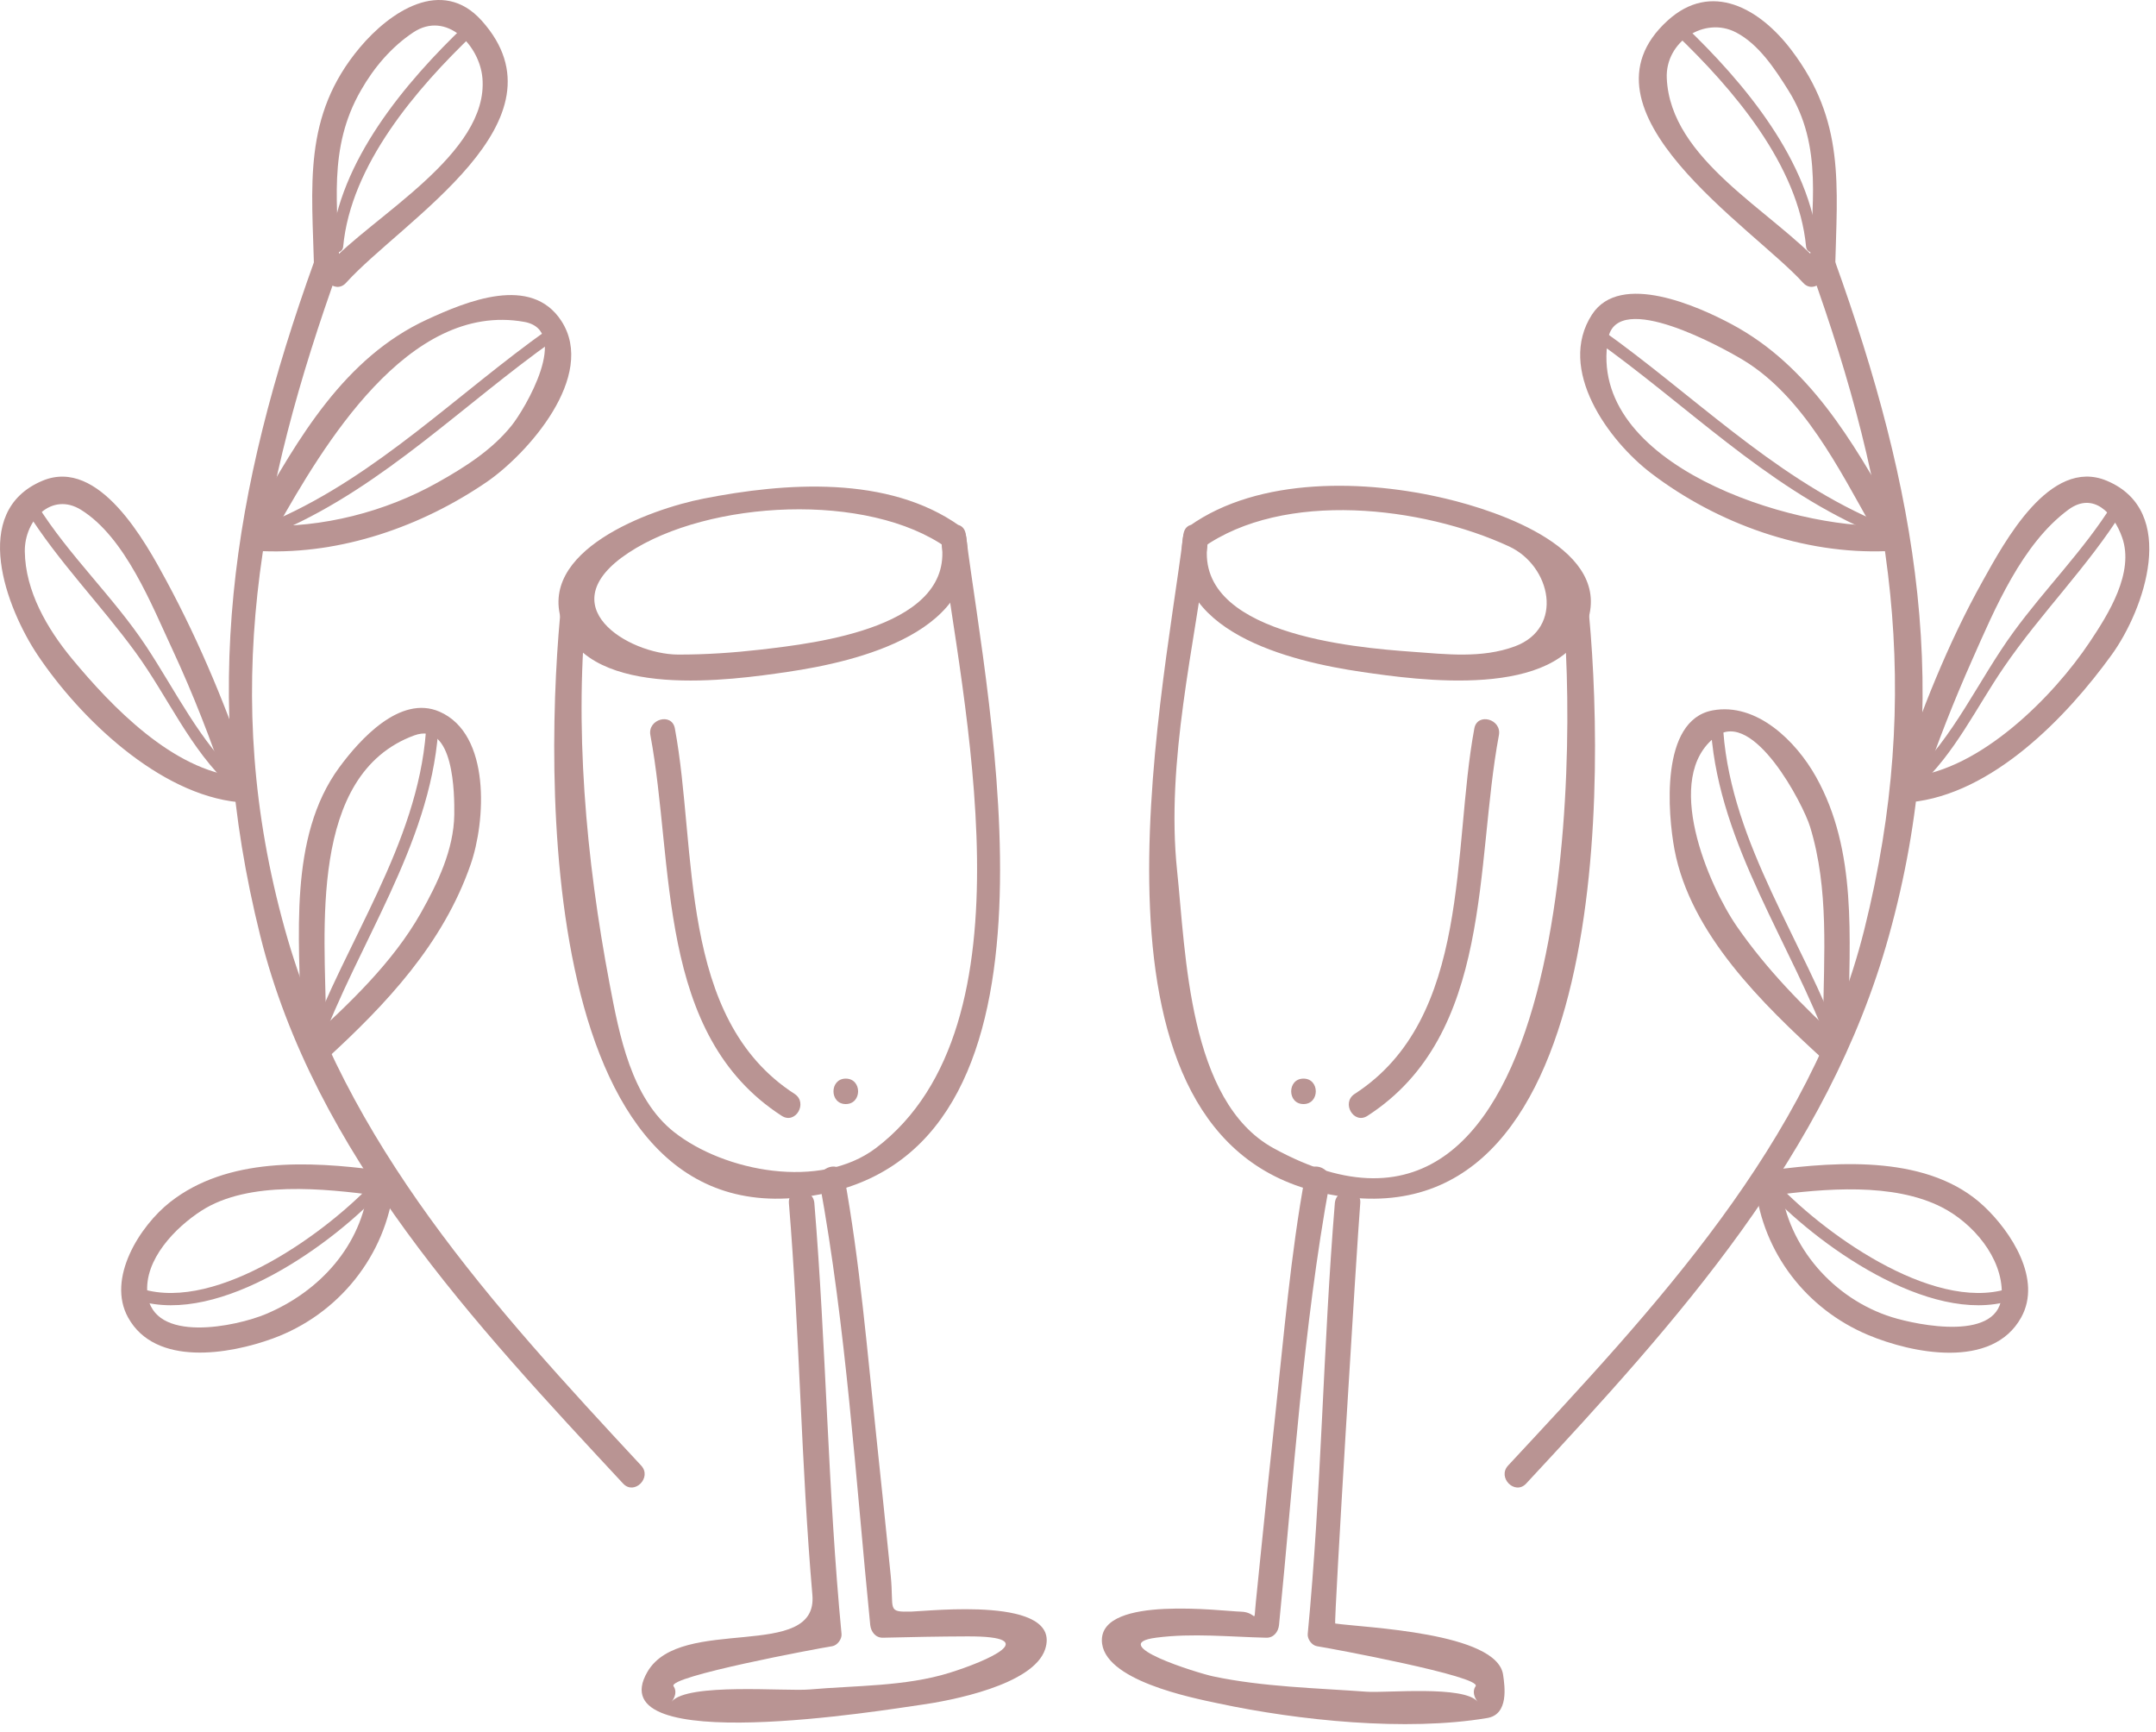
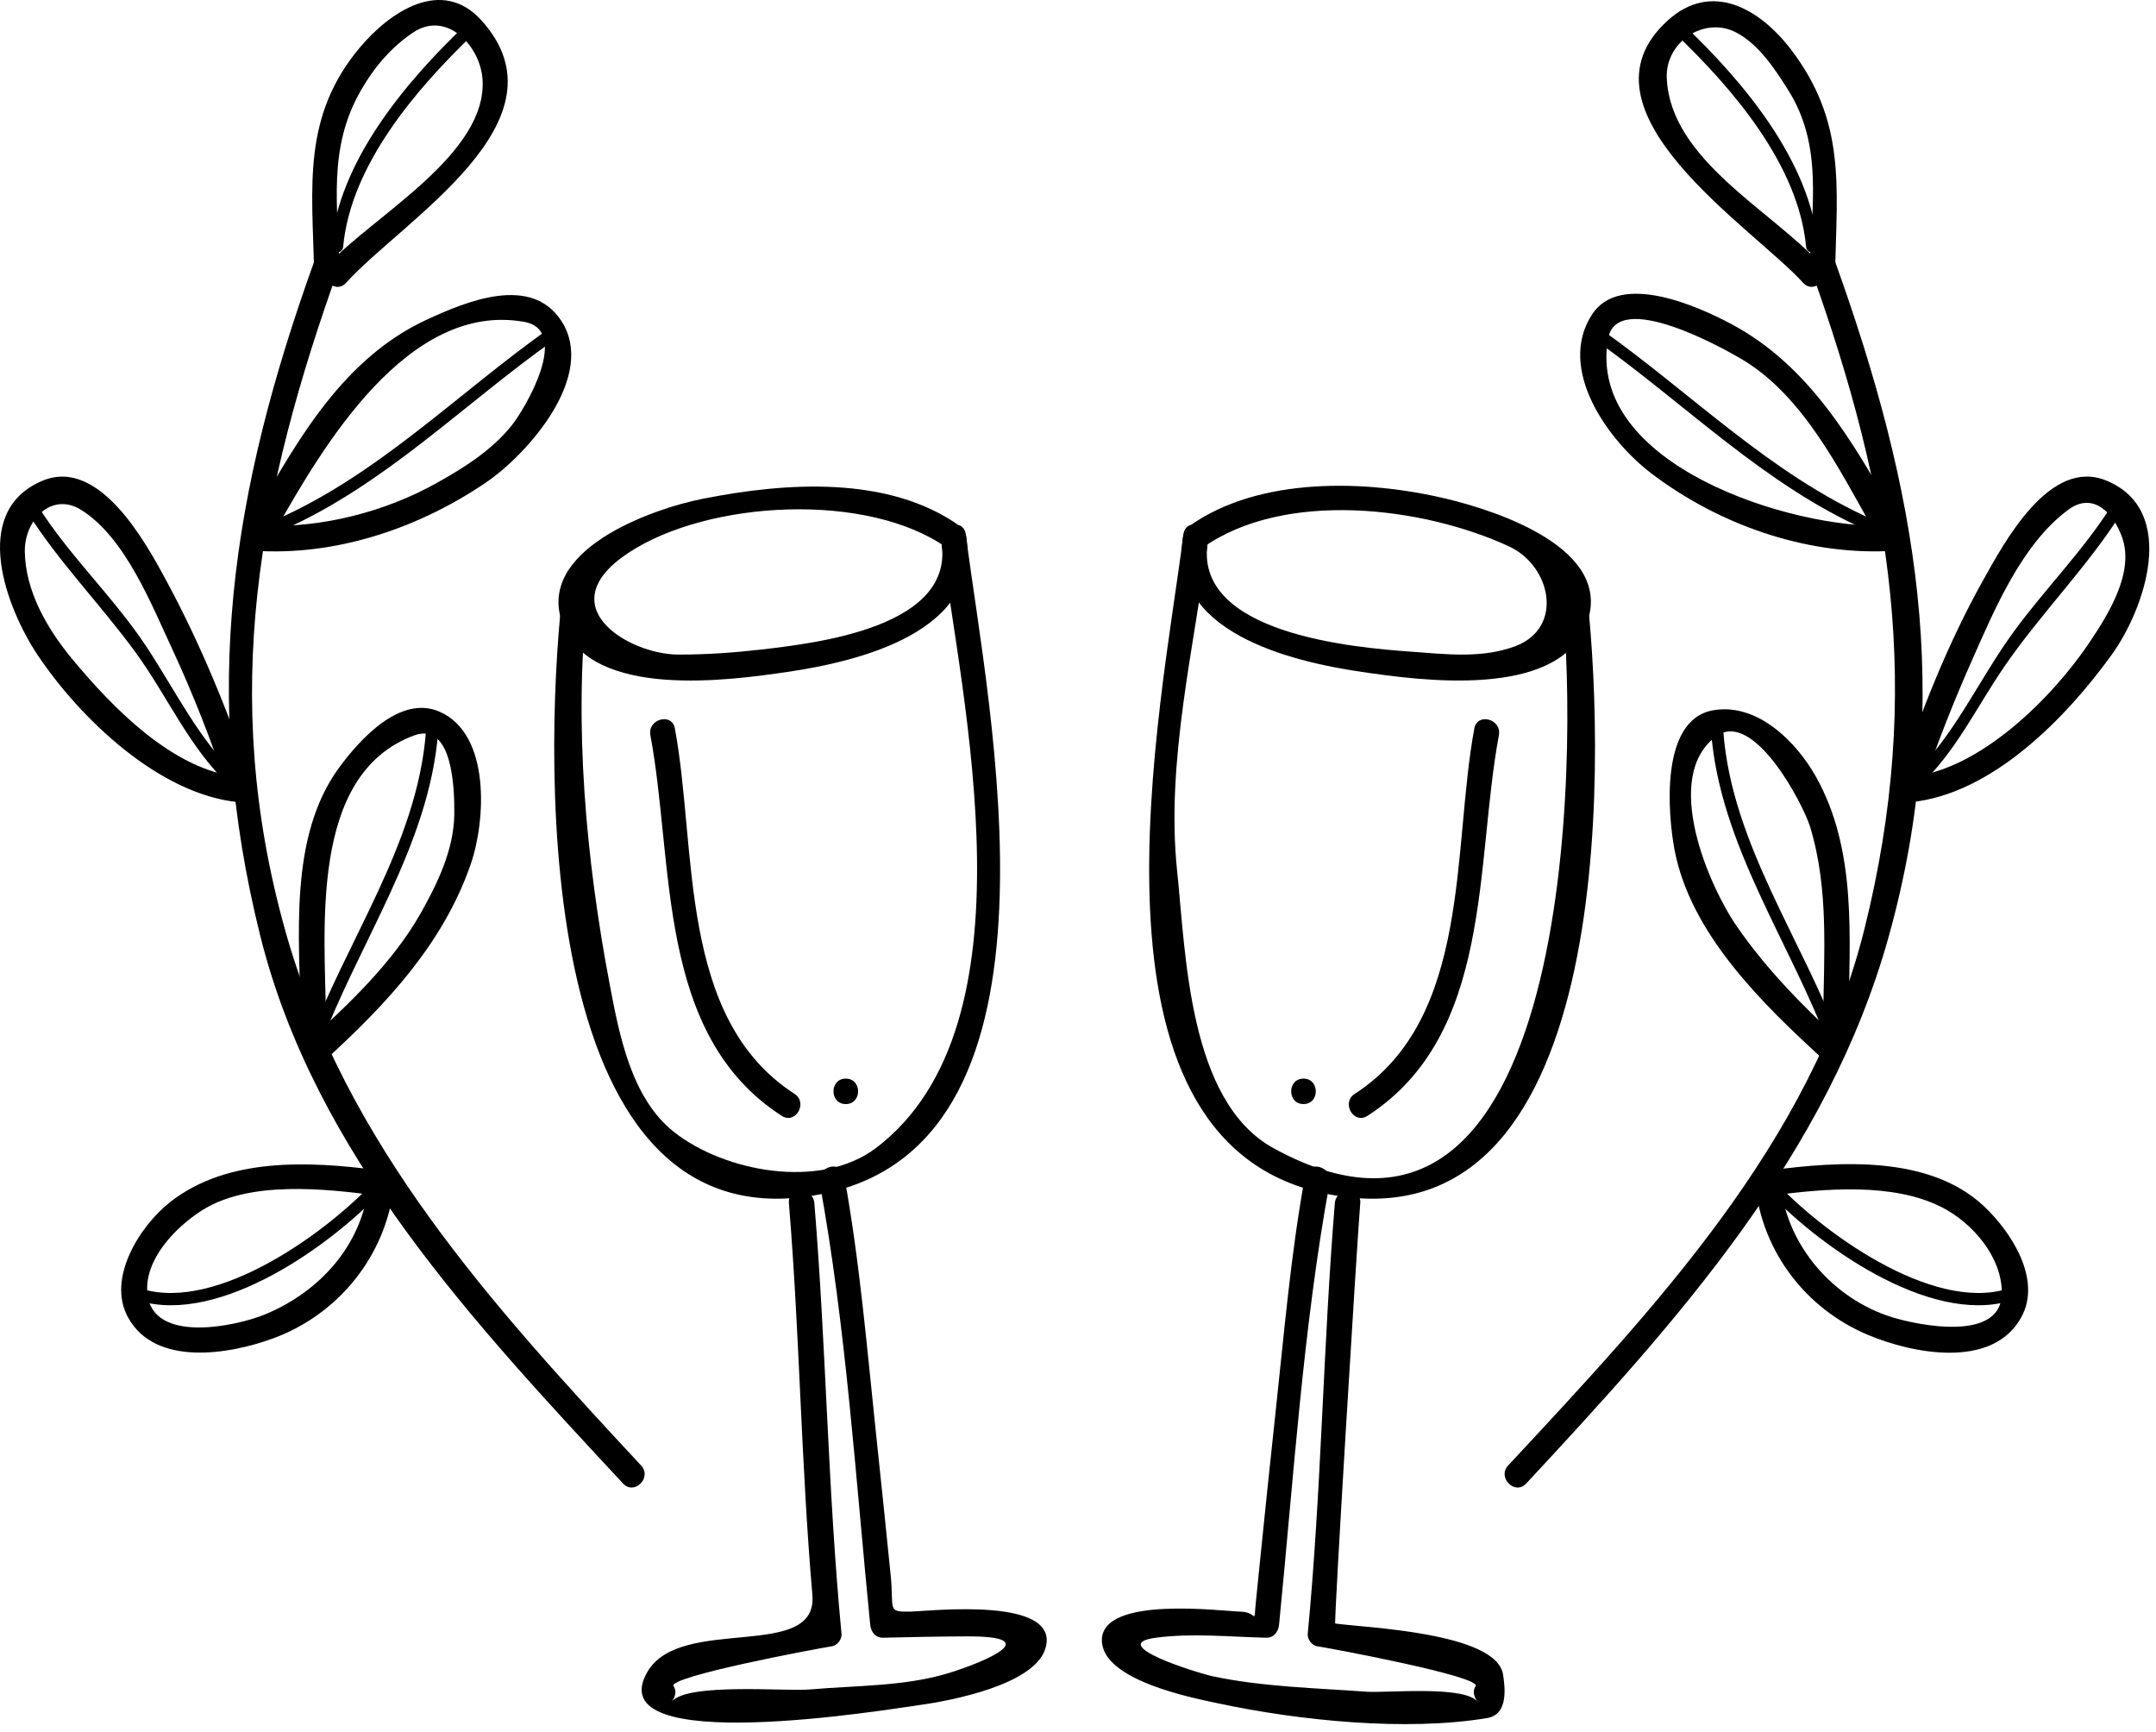
<svg xmlns="http://www.w3.org/2000/svg" width="71" height="57" viewBox="0 0 71 57" fill="none">
-   <path d="M31.608 17.32C29.252 15.639 25.849 15.888 23.161 16.419C21.412 16.762 17.622 18.134 18.53 20.547C19.472 23.055 24.087 22.393 25.933 22.123C28.233 21.785 32.398 20.814 31.801 17.571C31.704 17.04 30.898 17.265 30.992 17.794C31.521 20.657 26.857 21.178 25.056 21.388C24.15 21.492 23.231 21.555 22.323 21.552C20.695 21.542 18.046 19.948 20.7 18.199C23.333 16.464 28.584 16.186 31.186 18.042C31.626 18.356 32.045 17.629 31.608 17.32Z" fill="#B99493" />
-   <path d="M18.499 19.738C17.912 25.162 17.572 41.37 27.205 39.284C35.547 37.48 32.529 23.293 31.817 17.681C31.749 17.152 30.911 17.147 30.979 17.681C31.663 23.078 34.194 33.75 28.843 37.802C27.011 39.187 23.857 38.577 22.205 37.279C20.781 36.161 20.391 34.059 20.075 32.394C19.3 28.313 18.891 23.869 19.336 19.738C19.394 19.202 18.556 19.209 18.499 19.738Z" fill="#B99493" />
-   <path d="M21.418 24.206C22.214 28.467 21.596 34.061 25.742 36.739C26.198 37.035 26.616 36.31 26.166 36.017C22.308 33.525 22.965 27.952 22.224 23.983C22.127 23.452 21.318 23.677 21.418 24.206ZM27.852 36.352C28.394 36.352 28.394 35.514 27.852 35.514C27.313 35.514 27.313 36.352 27.852 36.352ZM25.98 39.616C26.334 43.911 26.381 48.22 26.753 52.515C26.944 54.717 22.423 53.162 21.324 55.041C19.654 57.889 29.284 56.277 30.31 56.135C31.299 55.999 34.032 55.481 34.419 54.3C34.99 52.541 30.587 53.049 30.022 53.062C29.182 53.083 29.449 53.015 29.331 51.863C29.179 50.353 29.022 48.84 28.862 47.33C28.556 44.461 28.318 41.553 27.799 38.713C27.7 38.181 26.894 38.406 26.991 38.935C27.867 43.725 28.176 48.662 28.658 53.505C28.682 53.727 28.833 53.929 29.077 53.923C30.001 53.9 30.925 53.882 31.849 53.879C34.417 53.868 32.501 54.693 31.27 55.078C29.815 55.531 28.171 55.494 26.661 55.627C25.883 55.696 22.643 55.397 22.117 56.028C22.232 55.889 22.295 55.682 22.182 55.52C21.965 55.203 26.944 54.274 27.404 54.203C27.574 54.177 27.729 53.968 27.713 53.8C27.26 49.078 27.208 44.34 26.818 39.616C26.776 39.082 25.938 39.076 25.98 39.616ZM21.114 48.254C16.235 43.008 11.348 37.658 9.382 30.598C7.231 22.876 8.524 16.139 11.167 8.794C11.353 8.283 10.542 8.066 10.361 8.571C7.615 16.194 6.581 22.837 8.573 30.821C10.361 37.99 15.63 43.587 20.52 48.848C20.889 49.243 21.481 48.649 21.114 48.254Z" fill="#B99493" />
-   <path d="M11.183 8.907C11.13 6.787 10.782 4.884 11.89 2.968C12.319 2.219 12.889 1.546 13.609 1.067C14.706 0.34 15.795 1.499 15.887 2.57C16.101 5.069 12.253 7.124 10.803 8.721C10.442 9.119 11.031 9.713 11.395 9.313C13.287 7.226 18.831 3.986 15.863 0.68C14.552 -0.781 12.832 0.394 11.85 1.565C9.953 3.824 10.277 6.124 10.345 8.907C10.361 9.446 11.199 9.446 11.183 8.907ZM9.115 17.383C10.607 14.747 13.426 9.909 17.264 10.598C18.816 10.878 17.29 13.467 16.842 14.019C16.195 14.823 15.295 15.391 14.408 15.888C12.696 16.851 10.607 17.388 8.641 17.309C8.102 17.288 8.105 18.126 8.641 18.147C11.254 18.252 13.887 17.333 16.028 15.87C17.363 14.954 19.666 12.383 18.486 10.566C17.489 9.035 15.366 9.92 14.06 10.522C11.332 11.781 9.814 14.443 8.393 16.959C8.126 17.43 8.851 17.851 9.115 17.383ZM7.861 25.576C5.694 25.366 3.678 23.267 2.372 21.691C1.555 20.704 0.833 19.464 0.817 18.155C0.807 17.11 1.707 16.189 2.668 16.786C4.128 17.694 4.995 19.922 5.689 21.408C6.364 22.861 6.948 24.364 7.458 25.882C7.628 26.39 8.437 26.172 8.264 25.659C7.513 23.419 6.605 21.209 5.484 19.131C4.799 17.859 3.265 15.043 1.396 15.83C-1.02 16.846 0.226 20.045 1.231 21.555C2.621 23.636 5.233 26.159 7.861 26.413C8.4 26.463 8.395 25.625 7.861 25.576ZM10.735 33.588C10.714 30.701 10.138 25.505 13.638 24.215C14.96 23.728 14.968 26.172 14.96 26.827C14.942 27.979 14.41 29.083 13.858 30.062C12.934 31.695 11.505 33.041 10.133 34.297C9.735 34.661 10.329 35.253 10.725 34.889C12.727 33.059 14.591 31.075 15.497 28.468C15.994 27.047 16.172 24.17 14.473 23.432C13.172 22.866 11.837 24.364 11.175 25.264C9.476 27.573 9.877 30.916 9.898 33.588C9.903 34.127 10.741 34.127 10.735 33.588ZM12.439 38.527C10.175 38.232 7.492 38.098 5.605 39.577C4.607 40.36 3.503 42.095 4.22 43.383C5.121 45.008 7.558 44.592 8.981 44.072C11.151 43.281 12.709 41.341 12.971 39.059C13.034 38.522 12.193 38.53 12.133 39.059C11.908 41.011 10.531 42.519 8.759 43.265C7.793 43.671 5.026 44.263 4.854 42.595C4.741 41.472 5.78 40.412 6.636 39.862C8.194 38.86 10.691 39.137 12.439 39.365C12.976 39.436 12.968 38.596 12.439 38.527Z" fill="#B99493" />
-   <path d="M11.301 8.124C11.549 5.428 13.719 2.912 15.596 1.117C15.785 0.939 15.502 0.656 15.313 0.834C13.345 2.713 11.159 5.307 10.898 8.124C10.874 8.38 11.277 8.38 11.301 8.124ZM0.875 16.825C1.922 18.497 3.307 19.893 4.466 21.482C5.539 22.955 6.249 24.662 7.607 25.91C7.798 26.086 8.084 25.803 7.893 25.628C6.584 24.426 5.785 22.748 4.814 21.28C3.728 19.641 2.27 18.296 1.223 16.621C1.084 16.403 0.736 16.605 0.875 16.825ZM9.303 17.456C12.67 15.969 15.269 13.304 18.237 11.202C18.447 11.053 18.248 10.702 18.033 10.854C15.067 12.959 12.466 15.621 9.099 17.108C8.864 17.212 9.068 17.56 9.303 17.456ZM14.026 24.094C13.743 27.811 11.379 30.999 10.125 34.428C10.034 34.671 10.424 34.776 10.513 34.535C11.78 31.072 14.141 27.858 14.429 24.094C14.447 23.835 14.046 23.837 14.026 24.094ZM4.568 42.825C7.251 43.645 11.002 40.954 12.693 39.087C12.869 38.896 12.583 38.611 12.411 38.805C10.829 40.545 7.17 43.2 4.676 42.438C4.427 42.362 4.322 42.749 4.568 42.825ZM39.592 18.042C42.285 16.123 46.853 16.676 49.693 17.99C51.08 18.631 51.517 20.673 49.892 21.28C48.795 21.688 47.614 21.539 46.481 21.458C44.628 21.324 39.217 20.877 39.783 17.791C39.879 17.265 39.073 17.039 38.976 17.568C38.38 20.814 42.541 21.785 44.845 22.123C46.69 22.392 51.303 23.055 52.248 20.547C53.172 18.089 49.345 16.83 47.617 16.419C44.994 15.793 41.466 15.684 39.167 17.32C38.733 17.628 39.149 18.356 39.592 18.042Z" fill="#B99493" />
-   <path d="M51.441 19.738C51.991 24.843 51.818 43.234 41.934 37.802C39.131 36.26 39.052 31.399 38.764 28.675C38.385 25.06 39.345 21.251 39.798 17.681C39.866 17.147 39.029 17.152 38.961 17.681C38.249 23.293 35.23 37.48 43.573 39.284C53.203 41.37 52.865 25.162 52.279 19.738C52.221 19.209 51.381 19.202 51.441 19.738Z" fill="#B99493" />
-   <path d="M48.552 23.983C47.813 27.952 48.468 33.525 44.612 36.017C44.159 36.31 44.581 37.035 45.034 36.739C49.18 34.061 48.565 28.467 49.361 24.206C49.46 23.677 48.651 23.452 48.552 23.983ZM42.926 36.352C43.466 36.352 43.466 35.514 42.926 35.514C42.385 35.514 42.385 36.352 42.926 36.352ZM43.958 39.616C43.57 44.34 43.518 49.078 43.065 53.8C43.05 53.968 43.201 54.177 43.371 54.203C43.835 54.274 48.813 55.203 48.593 55.52C48.481 55.682 48.546 55.889 48.659 56.028C48.209 55.486 45.651 55.748 45.005 55.701C43.345 55.58 41.581 55.541 39.953 55.196C39.435 55.086 36.375 54.138 38.079 53.921C39.264 53.766 40.505 53.895 41.701 53.923C41.945 53.929 42.097 53.727 42.12 53.505C42.602 48.662 42.911 43.725 43.788 38.935C43.885 38.406 43.078 38.181 42.979 38.713C42.502 41.309 42.282 43.961 41.997 46.584C41.824 48.167 41.662 49.751 41.5 51.337C41.453 51.803 41.406 52.272 41.358 52.738C41.275 53.552 41.424 53.078 40.861 53.065C40.264 53.052 36.286 52.523 36.286 54.005C36.286 55.324 39.257 55.902 40.133 56.088C42.761 56.648 46.306 57.017 48.976 56.567C49.693 56.449 49.554 55.52 49.499 55.141C49.292 53.743 44.924 53.593 43.971 53.455C43.921 53.447 44.685 40.953 44.795 39.616C44.84 39.076 44.002 39.082 43.958 39.616ZM50.258 48.848C55.234 43.495 60.2 38.019 62.202 30.821C64.391 22.968 63.113 16.06 60.417 8.571C60.236 8.066 59.425 8.283 59.608 8.794C62.302 16.267 63.354 22.748 61.396 30.598C59.642 37.634 54.462 43.094 49.664 48.254C49.298 48.649 49.889 49.243 50.258 48.848Z" fill="#B99493" />
-   <path d="M60.432 8.906C60.501 6.079 60.768 3.988 58.993 1.648C57.956 0.281 56.36 -0.638 54.915 0.679C51.656 3.647 57.729 7.49 59.38 9.312C59.744 9.712 60.336 9.118 59.974 8.72C58.354 6.935 55.001 5.26 54.889 2.569C54.841 1.367 56.135 0.53 57.168 1.066C57.917 1.454 58.454 2.276 58.888 2.967C60.056 4.817 59.645 6.833 59.595 8.906C59.579 9.445 60.417 9.445 60.432 8.906ZM62.385 16.958C61.003 14.516 59.569 12.034 57.027 10.676C55.951 10.1 53.36 8.922 52.428 10.354C51.253 12.162 52.97 14.516 54.386 15.591C56.564 17.246 59.386 18.256 62.134 18.146C62.673 18.125 62.676 17.288 62.134 17.308C59.058 17.431 52.216 15.319 52.957 11.149C53.25 9.506 56.77 11.469 57.425 11.867C59.383 13.063 60.566 15.442 61.66 17.382C61.927 17.85 62.65 17.429 62.385 16.958ZM62.917 26.413C65.61 26.151 68.058 23.614 69.544 21.554C70.615 20.073 71.754 16.827 69.382 15.83C67.5 15.037 65.998 17.869 65.293 19.13C64.144 21.185 63.262 23.428 62.511 25.659C62.341 26.172 63.15 26.389 63.32 25.881C63.796 24.47 64.343 23.083 64.948 21.722C65.694 20.041 66.587 17.911 68.11 16.785C68.937 16.172 69.605 16.903 69.885 17.696C70.293 18.853 69.434 20.217 68.822 21.133C67.615 22.944 65.212 25.352 62.917 25.575C62.383 25.625 62.377 26.462 62.917 26.413ZM60.877 33.587C60.898 30.891 61.171 28.017 59.802 25.575C59.145 24.402 57.852 23.125 56.404 23.389C54.653 23.709 54.928 26.813 55.142 27.967C55.666 30.755 58.053 33.061 60.05 34.888C60.448 35.252 61.042 34.66 60.645 34.297C59.375 33.137 58.187 31.93 57.205 30.514C56.263 29.156 54.724 25.585 56.506 24.25C57.742 23.324 59.383 26.483 59.608 27.221C60.241 29.287 60.058 31.457 60.04 33.587C60.035 34.127 60.872 34.127 60.877 33.587ZM58.339 39.364C60.082 39.136 62.341 38.927 63.956 39.754C64.969 40.275 65.942 41.403 65.922 42.594C65.898 44.202 63.155 43.633 62.304 43.369C60.391 42.772 58.875 41.053 58.645 39.058C58.582 38.529 57.744 38.521 57.807 39.058C58.058 41.244 59.48 43.097 61.516 43.953C62.966 44.563 65.605 45.097 66.558 43.382C67.259 42.126 66.225 40.553 65.333 39.715C63.545 38.035 60.584 38.233 58.339 38.527C57.81 38.595 57.802 39.435 58.339 39.364Z" fill="#B99493" />
-   <path d="M59.878 8.124C59.616 5.307 57.433 2.713 55.464 0.834C55.276 0.656 54.993 0.939 55.179 1.117C57.056 2.912 59.226 5.428 59.477 8.124C59.501 8.38 59.901 8.38 59.878 8.124ZM69.555 16.621C68.607 18.134 67.351 19.377 66.304 20.814C65.152 22.392 64.338 24.293 62.885 25.628C62.694 25.803 62.98 26.086 63.171 25.91C64.388 24.793 65.071 23.311 65.995 21.963C67.215 20.18 68.757 18.657 69.903 16.825C70.042 16.605 69.691 16.403 69.555 16.621ZM61.676 17.108C58.312 15.621 55.71 12.959 52.742 10.854C52.53 10.702 52.331 11.053 52.541 11.2C55.506 13.304 58.108 15.969 61.474 17.456C61.71 17.558 61.914 17.212 61.676 17.108ZM56.349 24.094C56.637 27.858 58.995 31.072 60.265 34.535C60.354 34.776 60.744 34.672 60.652 34.428C59.399 30.999 57.035 27.811 56.752 24.094C56.731 23.837 56.331 23.835 56.349 24.094ZM66.102 42.438C63.605 43.2 59.946 40.545 58.367 38.805C58.192 38.611 57.909 38.896 58.082 39.087C59.776 40.954 63.526 43.645 66.21 42.825C66.456 42.749 66.351 42.362 66.102 42.438Z" fill="#B99493" />
+   <path d="M31.608 17.32C29.252 15.639 25.849 15.888 23.161 16.419C21.412 16.762 17.622 18.134 18.53 20.547C19.472 23.055 24.087 22.393 25.933 22.123C28.233 21.785 32.398 20.814 31.801 17.571C31.704 17.04 30.898 17.265 30.992 17.794C31.521 20.657 26.857 21.178 25.056 21.388C24.15 21.492 23.231 21.555 22.323 21.552C20.695 21.542 18.046 19.948 20.7 18.199C23.333 16.464 28.584 16.186 31.186 18.042C31.626 18.356 32.045 17.629 31.608 17.32Z" fill="currentColor" />
+   <path d="M18.499 19.738C17.912 25.162 17.572 41.37 27.205 39.284C35.547 37.48 32.529 23.293 31.817 17.681C31.749 17.152 30.911 17.147 30.979 17.681C31.663 23.078 34.194 33.75 28.843 37.802C27.011 39.187 23.857 38.577 22.205 37.279C20.781 36.161 20.391 34.059 20.075 32.394C19.3 28.313 18.891 23.869 19.336 19.738C19.394 19.202 18.556 19.209 18.499 19.738Z" fill="currentColor" />
+   <path d="M21.418 24.206C22.214 28.467 21.596 34.061 25.742 36.739C26.198 37.035 26.616 36.31 26.166 36.017C22.308 33.525 22.965 27.952 22.224 23.983C22.127 23.452 21.318 23.677 21.418 24.206ZM27.852 36.352C28.394 36.352 28.394 35.514 27.852 35.514C27.313 35.514 27.313 36.352 27.852 36.352ZM25.98 39.616C26.334 43.911 26.381 48.22 26.753 52.515C26.944 54.717 22.423 53.162 21.324 55.041C19.654 57.889 29.284 56.277 30.31 56.135C31.299 55.999 34.032 55.481 34.419 54.3C34.99 52.541 30.587 53.049 30.022 53.062C29.182 53.083 29.449 53.015 29.331 51.863C29.179 50.353 29.022 48.84 28.862 47.33C28.556 44.461 28.318 41.553 27.799 38.713C27.7 38.181 26.894 38.406 26.991 38.935C27.867 43.725 28.176 48.662 28.658 53.505C28.682 53.727 28.833 53.929 29.077 53.923C30.001 53.9 30.925 53.882 31.849 53.879C34.417 53.868 32.501 54.693 31.27 55.078C29.815 55.531 28.171 55.494 26.661 55.627C25.883 55.696 22.643 55.397 22.117 56.028C22.232 55.889 22.295 55.682 22.182 55.52C21.965 55.203 26.944 54.274 27.404 54.203C27.574 54.177 27.729 53.968 27.713 53.8C27.26 49.078 27.208 44.34 26.818 39.616C26.776 39.082 25.938 39.076 25.98 39.616ZM21.114 48.254C16.235 43.008 11.348 37.658 9.382 30.598C7.231 22.876 8.524 16.139 11.167 8.794C11.353 8.283 10.542 8.066 10.361 8.571C7.615 16.194 6.581 22.837 8.573 30.821C10.361 37.99 15.63 43.587 20.52 48.848C20.889 49.243 21.481 48.649 21.114 48.254Z" fill="currentColor" />
+   <path d="M11.183 8.907C11.13 6.787 10.782 4.884 11.89 2.968C12.319 2.219 12.889 1.546 13.609 1.067C14.706 0.34 15.795 1.499 15.887 2.57C16.101 5.069 12.253 7.124 10.803 8.721C10.442 9.119 11.031 9.713 11.395 9.313C13.287 7.226 18.831 3.986 15.863 0.68C14.552 -0.781 12.832 0.394 11.85 1.565C9.953 3.824 10.277 6.124 10.345 8.907C10.361 9.446 11.199 9.446 11.183 8.907ZM9.115 17.383C10.607 14.747 13.426 9.909 17.264 10.598C18.816 10.878 17.29 13.467 16.842 14.019C16.195 14.823 15.295 15.391 14.408 15.888C12.696 16.851 10.607 17.388 8.641 17.309C8.102 17.288 8.105 18.126 8.641 18.147C11.254 18.252 13.887 17.333 16.028 15.87C17.363 14.954 19.666 12.383 18.486 10.566C17.489 9.035 15.366 9.92 14.06 10.522C11.332 11.781 9.814 14.443 8.393 16.959C8.126 17.43 8.851 17.851 9.115 17.383ZM7.861 25.576C5.694 25.366 3.678 23.267 2.372 21.691C1.555 20.704 0.833 19.464 0.817 18.155C0.807 17.11 1.707 16.189 2.668 16.786C4.128 17.694 4.995 19.922 5.689 21.408C6.364 22.861 6.948 24.364 7.458 25.882C7.628 26.39 8.437 26.172 8.264 25.659C7.513 23.419 6.605 21.209 5.484 19.131C4.799 17.859 3.265 15.043 1.396 15.83C-1.02 16.846 0.226 20.045 1.231 21.555C2.621 23.636 5.233 26.159 7.861 26.413C8.4 26.463 8.395 25.625 7.861 25.576ZM10.735 33.588C10.714 30.701 10.138 25.505 13.638 24.215C14.96 23.728 14.968 26.172 14.96 26.827C14.942 27.979 14.41 29.083 13.858 30.062C12.934 31.695 11.505 33.041 10.133 34.297C9.735 34.661 10.329 35.253 10.725 34.889C12.727 33.059 14.591 31.075 15.497 28.468C15.994 27.047 16.172 24.17 14.473 23.432C13.172 22.866 11.837 24.364 11.175 25.264C9.476 27.573 9.877 30.916 9.898 33.588C9.903 34.127 10.741 34.127 10.735 33.588ZM12.439 38.527C10.175 38.232 7.492 38.098 5.605 39.577C4.607 40.36 3.503 42.095 4.22 43.383C5.121 45.008 7.558 44.592 8.981 44.072C11.151 43.281 12.709 41.341 12.971 39.059C13.034 38.522 12.193 38.53 12.133 39.059C11.908 41.011 10.531 42.519 8.759 43.265C7.793 43.671 5.026 44.263 4.854 42.595C4.741 41.472 5.78 40.412 6.636 39.862C8.194 38.86 10.691 39.137 12.439 39.365C12.976 39.436 12.968 38.596 12.439 38.527Z" fill="currentColor" />
+   <path d="M11.301 8.124C11.549 5.428 13.719 2.912 15.596 1.117C15.785 0.939 15.502 0.656 15.313 0.834C13.345 2.713 11.159 5.307 10.898 8.124C10.874 8.38 11.277 8.38 11.301 8.124ZM0.875 16.825C1.922 18.497 3.307 19.893 4.466 21.482C5.539 22.955 6.249 24.662 7.607 25.91C7.798 26.086 8.084 25.803 7.893 25.628C6.584 24.426 5.785 22.748 4.814 21.28C3.728 19.641 2.27 18.296 1.223 16.621C1.084 16.403 0.736 16.605 0.875 16.825ZM9.303 17.456C12.67 15.969 15.269 13.304 18.237 11.202C18.447 11.053 18.248 10.702 18.033 10.854C15.067 12.959 12.466 15.621 9.099 17.108C8.864 17.212 9.068 17.56 9.303 17.456ZM14.026 24.094C13.743 27.811 11.379 30.999 10.125 34.428C10.034 34.671 10.424 34.776 10.513 34.535C11.78 31.072 14.141 27.858 14.429 24.094C14.447 23.835 14.046 23.837 14.026 24.094ZM4.568 42.825C7.251 43.645 11.002 40.954 12.693 39.087C12.869 38.896 12.583 38.611 12.411 38.805C10.829 40.545 7.17 43.2 4.676 42.438C4.427 42.362 4.322 42.749 4.568 42.825ZM39.592 18.042C42.285 16.123 46.853 16.676 49.693 17.99C51.08 18.631 51.517 20.673 49.892 21.28C48.795 21.688 47.614 21.539 46.481 21.458C44.628 21.324 39.217 20.877 39.783 17.791C39.879 17.265 39.073 17.039 38.976 17.568C38.38 20.814 42.541 21.785 44.845 22.123C46.69 22.392 51.303 23.055 52.248 20.547C53.172 18.089 49.345 16.83 47.617 16.419C44.994 15.793 41.466 15.684 39.167 17.32C38.733 17.628 39.149 18.356 39.592 18.042Z" fill="currentColor" />
+   <path d="M51.441 19.738C51.991 24.843 51.818 43.234 41.934 37.802C39.131 36.26 39.052 31.399 38.764 28.675C38.385 25.06 39.345 21.251 39.798 17.681C39.866 17.147 39.029 17.152 38.961 17.681C38.249 23.293 35.23 37.48 43.573 39.284C53.203 41.37 52.865 25.162 52.279 19.738C52.221 19.209 51.381 19.202 51.441 19.738Z" fill="currentColor" />
+   <path d="M48.552 23.983C47.813 27.952 48.468 33.525 44.612 36.017C44.159 36.31 44.581 37.035 45.034 36.739C49.18 34.061 48.565 28.467 49.361 24.206C49.46 23.677 48.651 23.452 48.552 23.983ZM42.926 36.352C43.466 36.352 43.466 35.514 42.926 35.514C42.385 35.514 42.385 36.352 42.926 36.352ZM43.958 39.616C43.57 44.34 43.518 49.078 43.065 53.8C43.05 53.968 43.201 54.177 43.371 54.203C43.835 54.274 48.813 55.203 48.593 55.52C48.481 55.682 48.546 55.889 48.659 56.028C48.209 55.486 45.651 55.748 45.005 55.701C43.345 55.58 41.581 55.541 39.953 55.196C39.435 55.086 36.375 54.138 38.079 53.921C39.264 53.766 40.505 53.895 41.701 53.923C41.945 53.929 42.097 53.727 42.12 53.505C42.602 48.662 42.911 43.725 43.788 38.935C43.885 38.406 43.078 38.181 42.979 38.713C42.502 41.309 42.282 43.961 41.997 46.584C41.824 48.167 41.662 49.751 41.5 51.337C41.453 51.803 41.406 52.272 41.358 52.738C41.275 53.552 41.424 53.078 40.861 53.065C40.264 53.052 36.286 52.523 36.286 54.005C36.286 55.324 39.257 55.902 40.133 56.088C42.761 56.648 46.306 57.017 48.976 56.567C49.693 56.449 49.554 55.52 49.499 55.141C49.292 53.743 44.924 53.593 43.971 53.455C43.921 53.447 44.685 40.953 44.795 39.616C44.84 39.076 44.002 39.082 43.958 39.616ZM50.258 48.848C55.234 43.495 60.2 38.019 62.202 30.821C64.391 22.968 63.113 16.06 60.417 8.571C60.236 8.066 59.425 8.283 59.608 8.794C62.302 16.267 63.354 22.748 61.396 30.598C59.642 37.634 54.462 43.094 49.664 48.254C49.298 48.649 49.889 49.243 50.258 48.848Z" fill="currentColor" />
+   <path d="M60.432 8.906C60.501 6.079 60.768 3.988 58.993 1.648C57.956 0.281 56.36 -0.638 54.915 0.679C51.656 3.647 57.729 7.49 59.38 9.312C59.744 9.712 60.336 9.118 59.974 8.72C58.354 6.935 55.001 5.26 54.889 2.569C54.841 1.367 56.135 0.53 57.168 1.066C57.917 1.454 58.454 2.276 58.888 2.967C60.056 4.817 59.645 6.833 59.595 8.906C59.579 9.445 60.417 9.445 60.432 8.906ZM62.385 16.958C61.003 14.516 59.569 12.034 57.027 10.676C55.951 10.1 53.36 8.922 52.428 10.354C51.253 12.162 52.97 14.516 54.386 15.591C56.564 17.246 59.386 18.256 62.134 18.146C62.673 18.125 62.676 17.288 62.134 17.308C59.058 17.431 52.216 15.319 52.957 11.149C53.25 9.506 56.77 11.469 57.425 11.867C59.383 13.063 60.566 15.442 61.66 17.382C61.927 17.85 62.65 17.429 62.385 16.958ZM62.917 26.413C65.61 26.151 68.058 23.614 69.544 21.554C70.615 20.073 71.754 16.827 69.382 15.83C67.5 15.037 65.998 17.869 65.293 19.13C64.144 21.185 63.262 23.428 62.511 25.659C62.341 26.172 63.15 26.389 63.32 25.881C63.796 24.47 64.343 23.083 64.948 21.722C65.694 20.041 66.587 17.911 68.11 16.785C68.937 16.172 69.605 16.903 69.885 17.696C70.293 18.853 69.434 20.217 68.822 21.133C67.615 22.944 65.212 25.352 62.917 25.575C62.383 25.625 62.377 26.462 62.917 26.413ZM60.877 33.587C60.898 30.891 61.171 28.017 59.802 25.575C59.145 24.402 57.852 23.125 56.404 23.389C54.653 23.709 54.928 26.813 55.142 27.967C55.666 30.755 58.053 33.061 60.05 34.888C60.448 35.252 61.042 34.66 60.645 34.297C59.375 33.137 58.187 31.93 57.205 30.514C56.263 29.156 54.724 25.585 56.506 24.25C57.742 23.324 59.383 26.483 59.608 27.221C60.241 29.287 60.058 31.457 60.04 33.587C60.035 34.127 60.872 34.127 60.877 33.587ZM58.339 39.364C60.082 39.136 62.341 38.927 63.956 39.754C64.969 40.275 65.942 41.403 65.922 42.594C65.898 44.202 63.155 43.633 62.304 43.369C60.391 42.772 58.875 41.053 58.645 39.058C58.582 38.529 57.744 38.521 57.807 39.058C58.058 41.244 59.48 43.097 61.516 43.953C62.966 44.563 65.605 45.097 66.558 43.382C67.259 42.126 66.225 40.553 65.333 39.715C63.545 38.035 60.584 38.233 58.339 38.527C57.81 38.595 57.802 39.435 58.339 39.364Z" fill="currentColor" />
+   <path d="M59.878 8.124C59.616 5.307 57.433 2.713 55.464 0.834C55.276 0.656 54.993 0.939 55.179 1.117C57.056 2.912 59.226 5.428 59.477 8.124C59.501 8.38 59.901 8.38 59.878 8.124ZM69.555 16.621C68.607 18.134 67.351 19.377 66.304 20.814C65.152 22.392 64.338 24.293 62.885 25.628C62.694 25.803 62.98 26.086 63.171 25.91C64.388 24.793 65.071 23.311 65.995 21.963C67.215 20.18 68.757 18.657 69.903 16.825C70.042 16.605 69.691 16.403 69.555 16.621ZM61.676 17.108C58.312 15.621 55.71 12.959 52.742 10.854C52.53 10.702 52.331 11.053 52.541 11.2C55.506 13.304 58.108 15.969 61.474 17.456C61.71 17.558 61.914 17.212 61.676 17.108ZM56.349 24.094C56.637 27.858 58.995 31.072 60.265 34.535C60.354 34.776 60.744 34.672 60.652 34.428C59.399 30.999 57.035 27.811 56.752 24.094C56.731 23.837 56.331 23.835 56.349 24.094ZM66.102 42.438C63.605 43.2 59.946 40.545 58.367 38.805C58.192 38.611 57.909 38.896 58.082 39.087C59.776 40.954 63.526 43.645 66.21 42.825C66.456 42.749 66.351 42.362 66.102 42.438Z" fill="currentColor" />
</svg>
